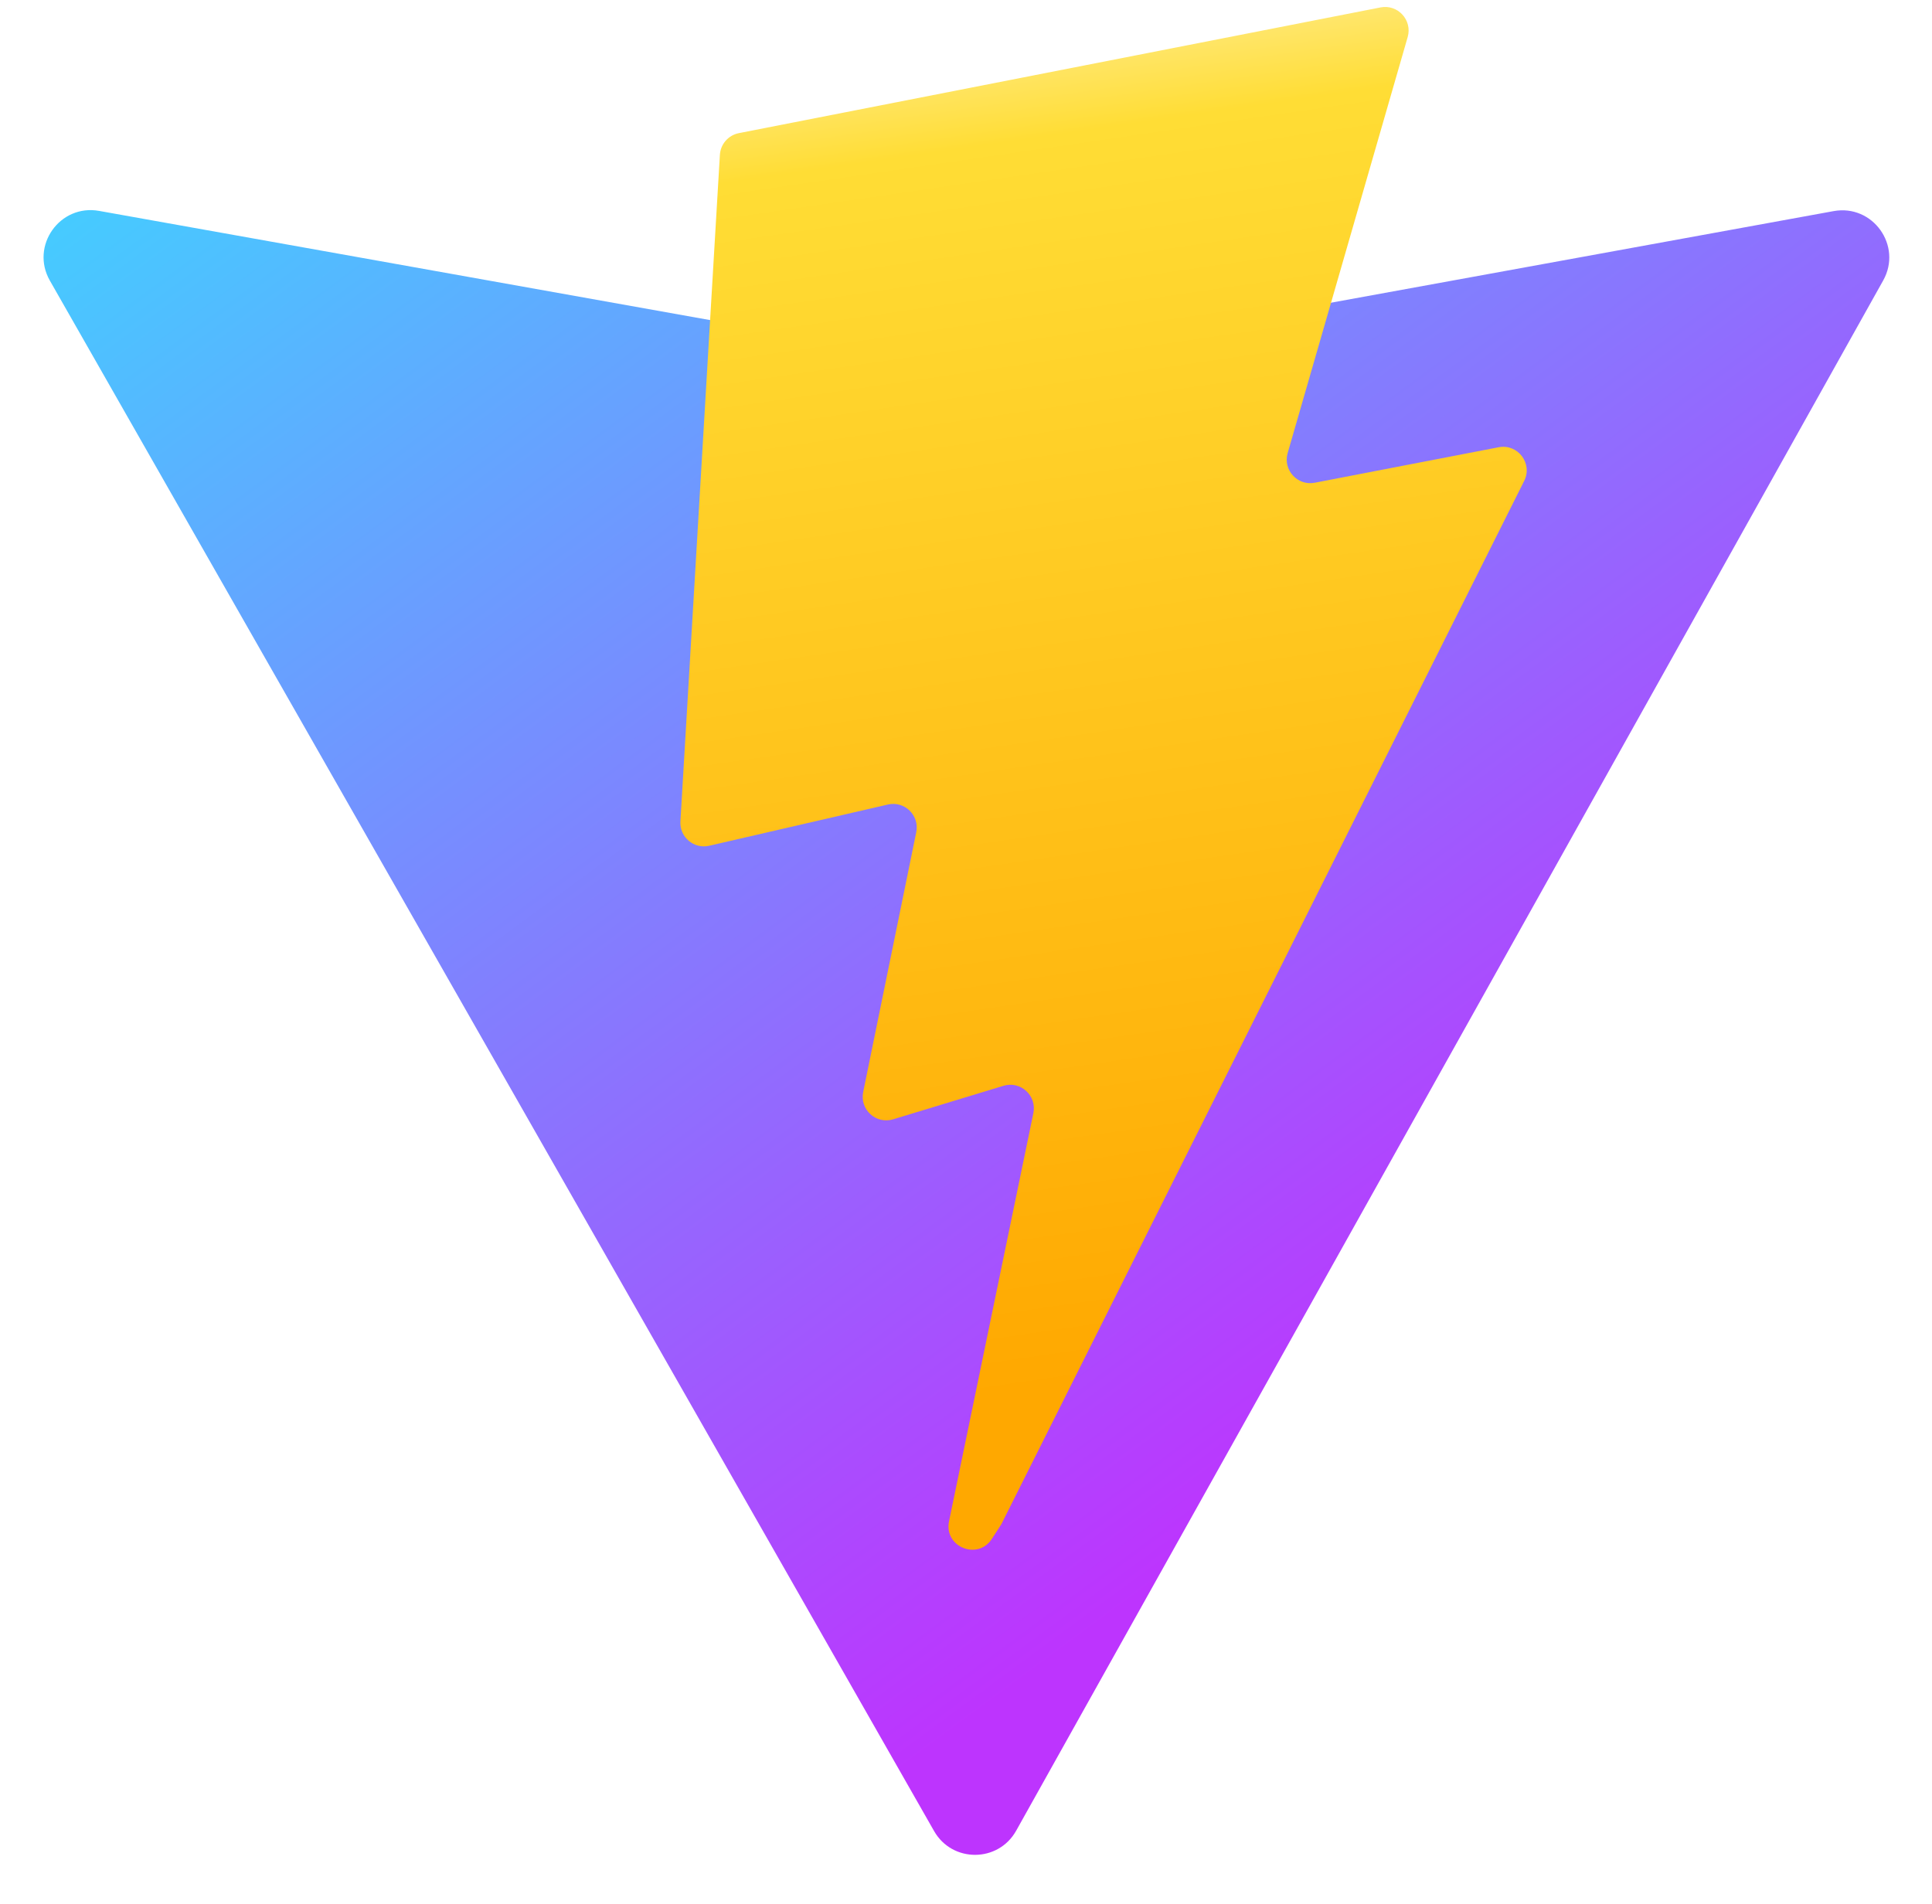
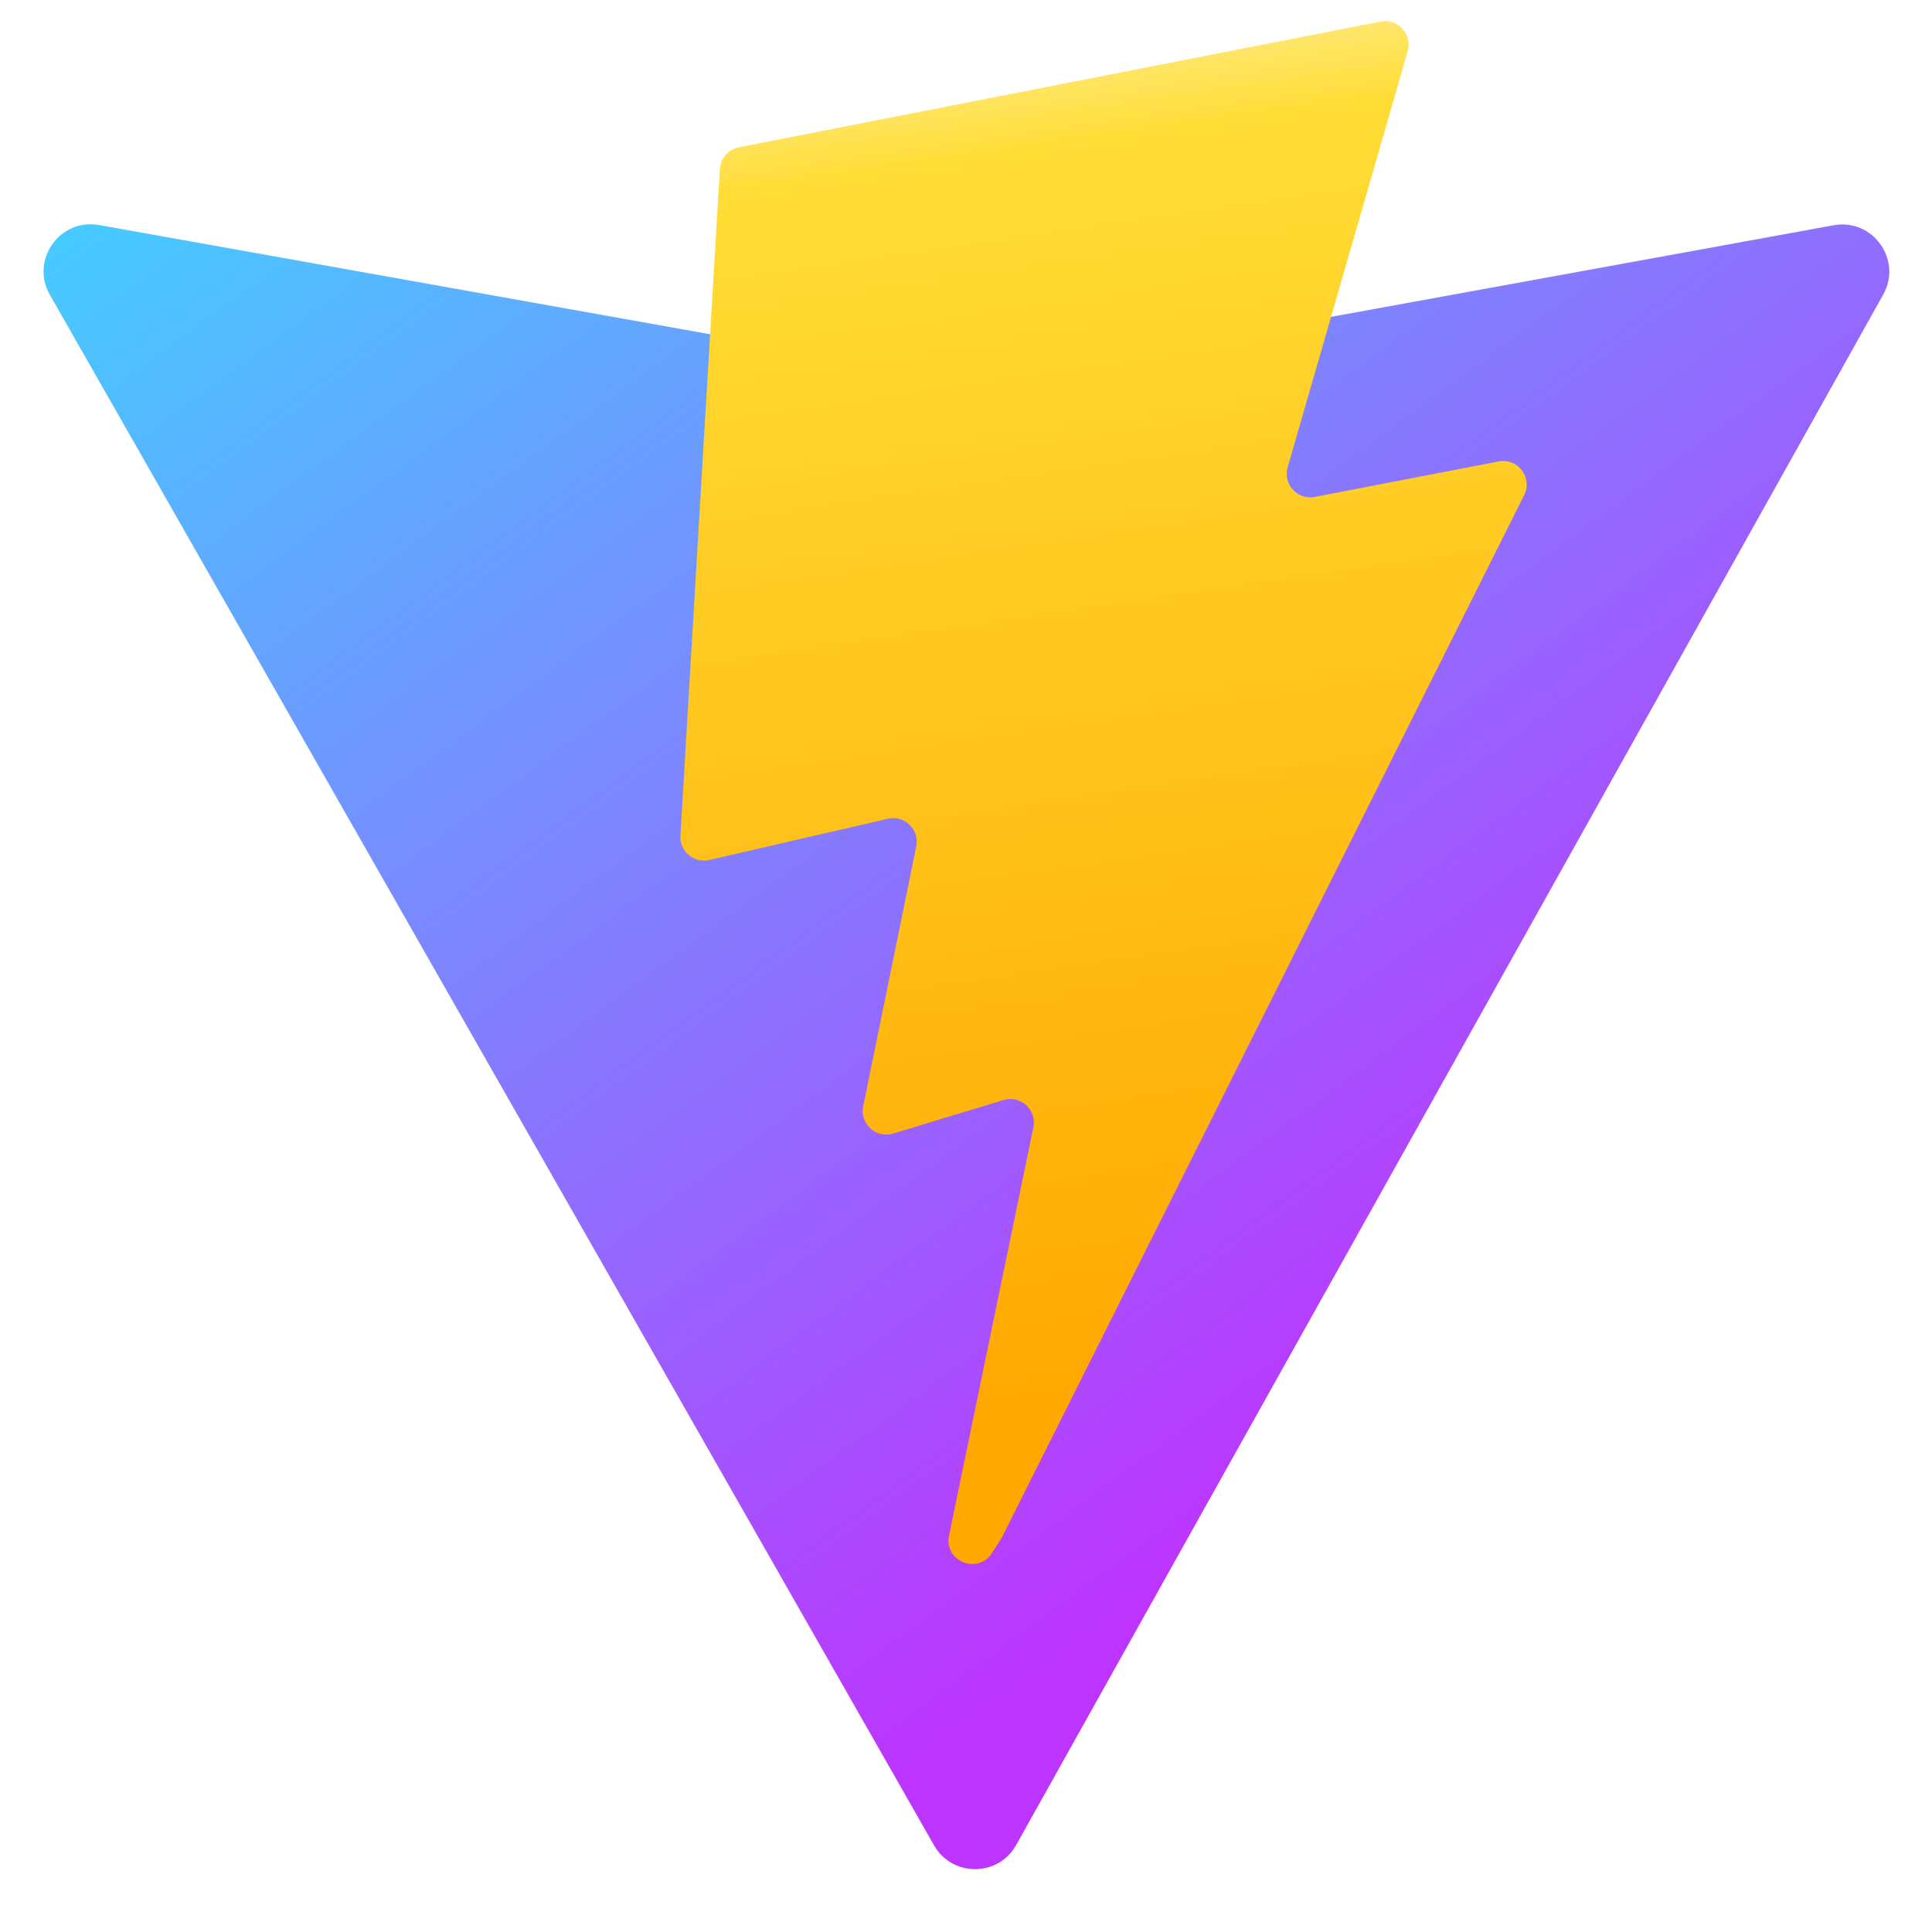
- <svg xmlns="http://www.w3.org/2000/svg" width="410" height="404" viewBox="0 0 410 404" fill="none">
+ <svg xmlns="http://www.w3.org/2000/svg" width="410" height="410" viewBox="0 0 410 404" fill="none">
  <path d="M399.641 59.525L215.643 388.545C211.844 395.338 202.084 395.378 198.228 388.618L10.582 59.556C6.381 52.19 12.68 43.267 21.028 44.759L205.223 77.682C206.398 77.892 207.601 77.89 208.776 77.676L389.119 44.806C397.439 43.289 403.768 52.143 399.641 59.525Z" fill="url(#paint0_linear)" />
  <path d="M292.965 1.574L156.801 28.255C154.563 28.694 152.906 30.59 152.771 32.866L144.395 174.33C144.198 177.662 147.258 180.248 150.51 179.498L188.42 170.749C191.967 169.931 195.172 173.055 194.443 176.622L183.18 231.775C182.422 235.487 185.907 238.661 189.532 237.56L212.947 230.446C216.577 229.344 220.065 232.527 219.297 236.242L201.398 322.875C200.278 328.294 207.486 331.249 210.492 326.603L212.5 323.5L323.454 102.072C325.312 98.365 322.108 94.137 318.036 94.923L279.014 102.454C275.347 103.161 272.227 99.746 273.262 96.158L298.731 7.867C299.767 4.273 296.636 0.855 292.965 1.574Z" fill="url(#paint1_linear)" />
  <defs>
    <linearGradient id="paint0_linear" x1="6" y1="33" x2="235" y2="344" gradientUnits="userSpaceOnUse">
      <stop stop-color="#41D1FF" />
      <stop offset="1" stop-color="#BD34FE" />
    </linearGradient>
    <linearGradient id="paint1_linear" x1="194.651" y1="8.818" x2="236.076" y2="292.989" gradientUnits="userSpaceOnUse">
      <stop stop-color="#FFEA83" />
      <stop offset="0.083" stop-color="#FFDD35" />
      <stop offset="1" stop-color="#FFA800" />
    </linearGradient>
  </defs>
</svg>
